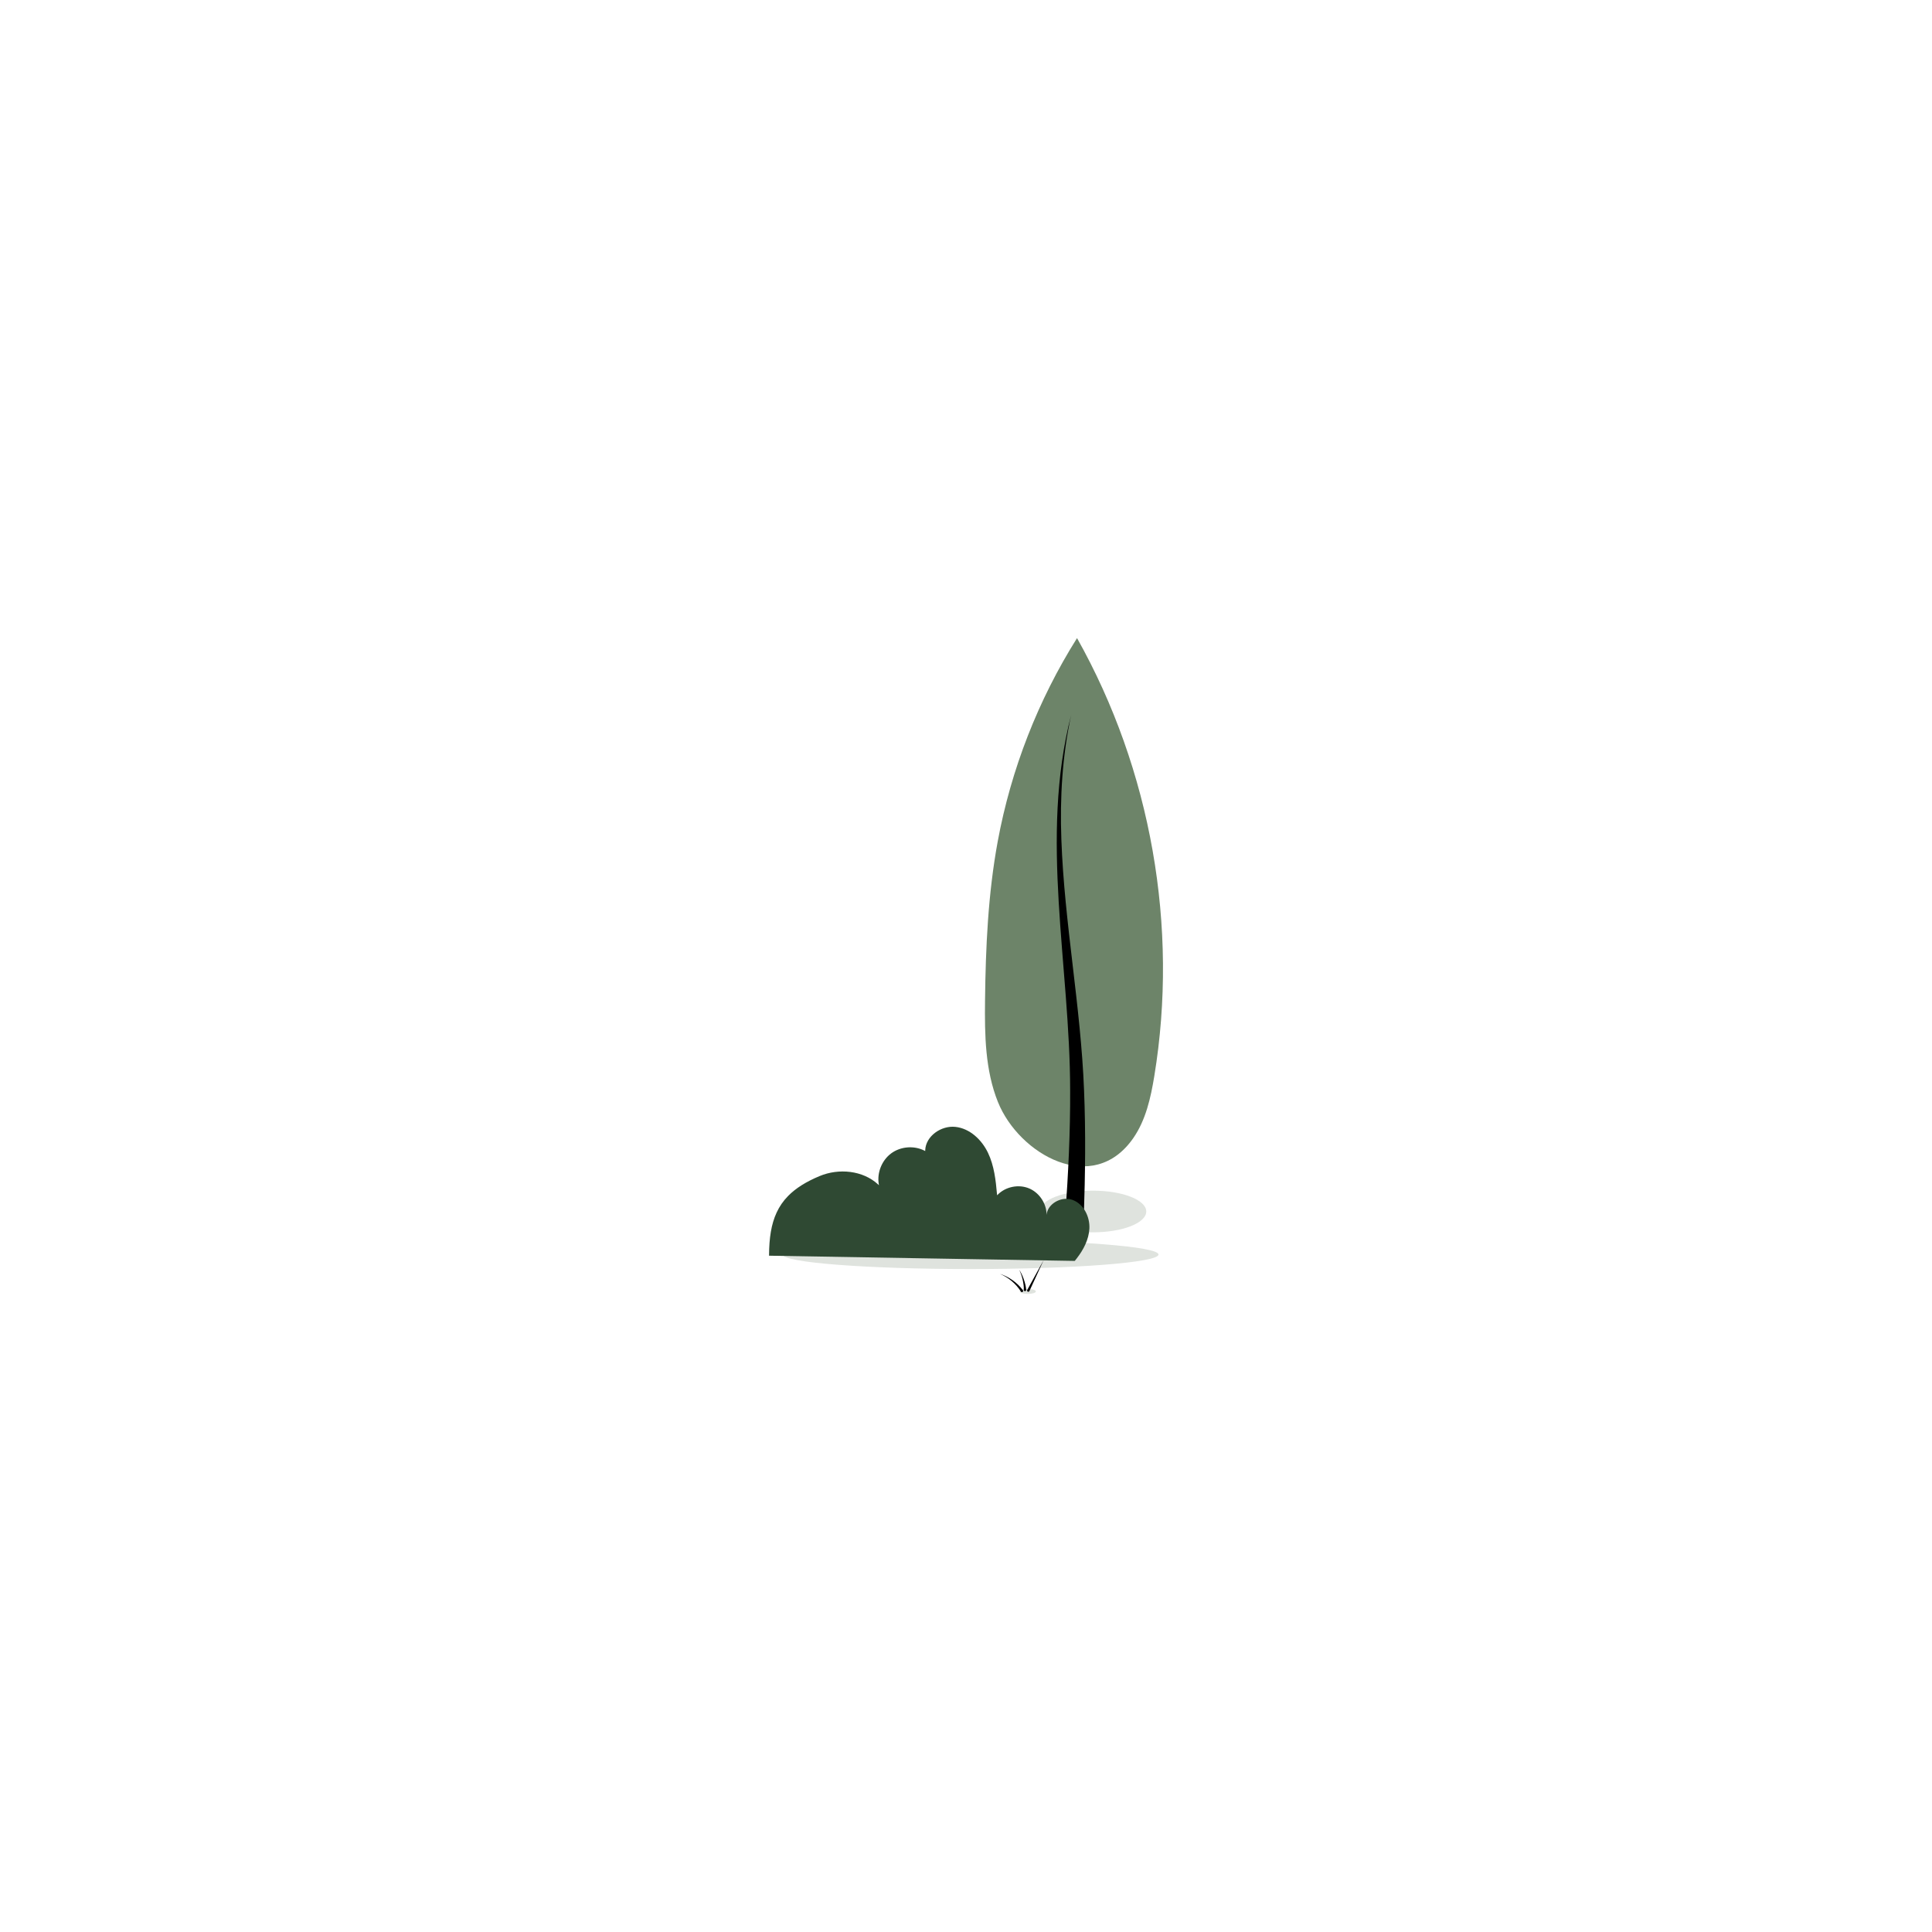
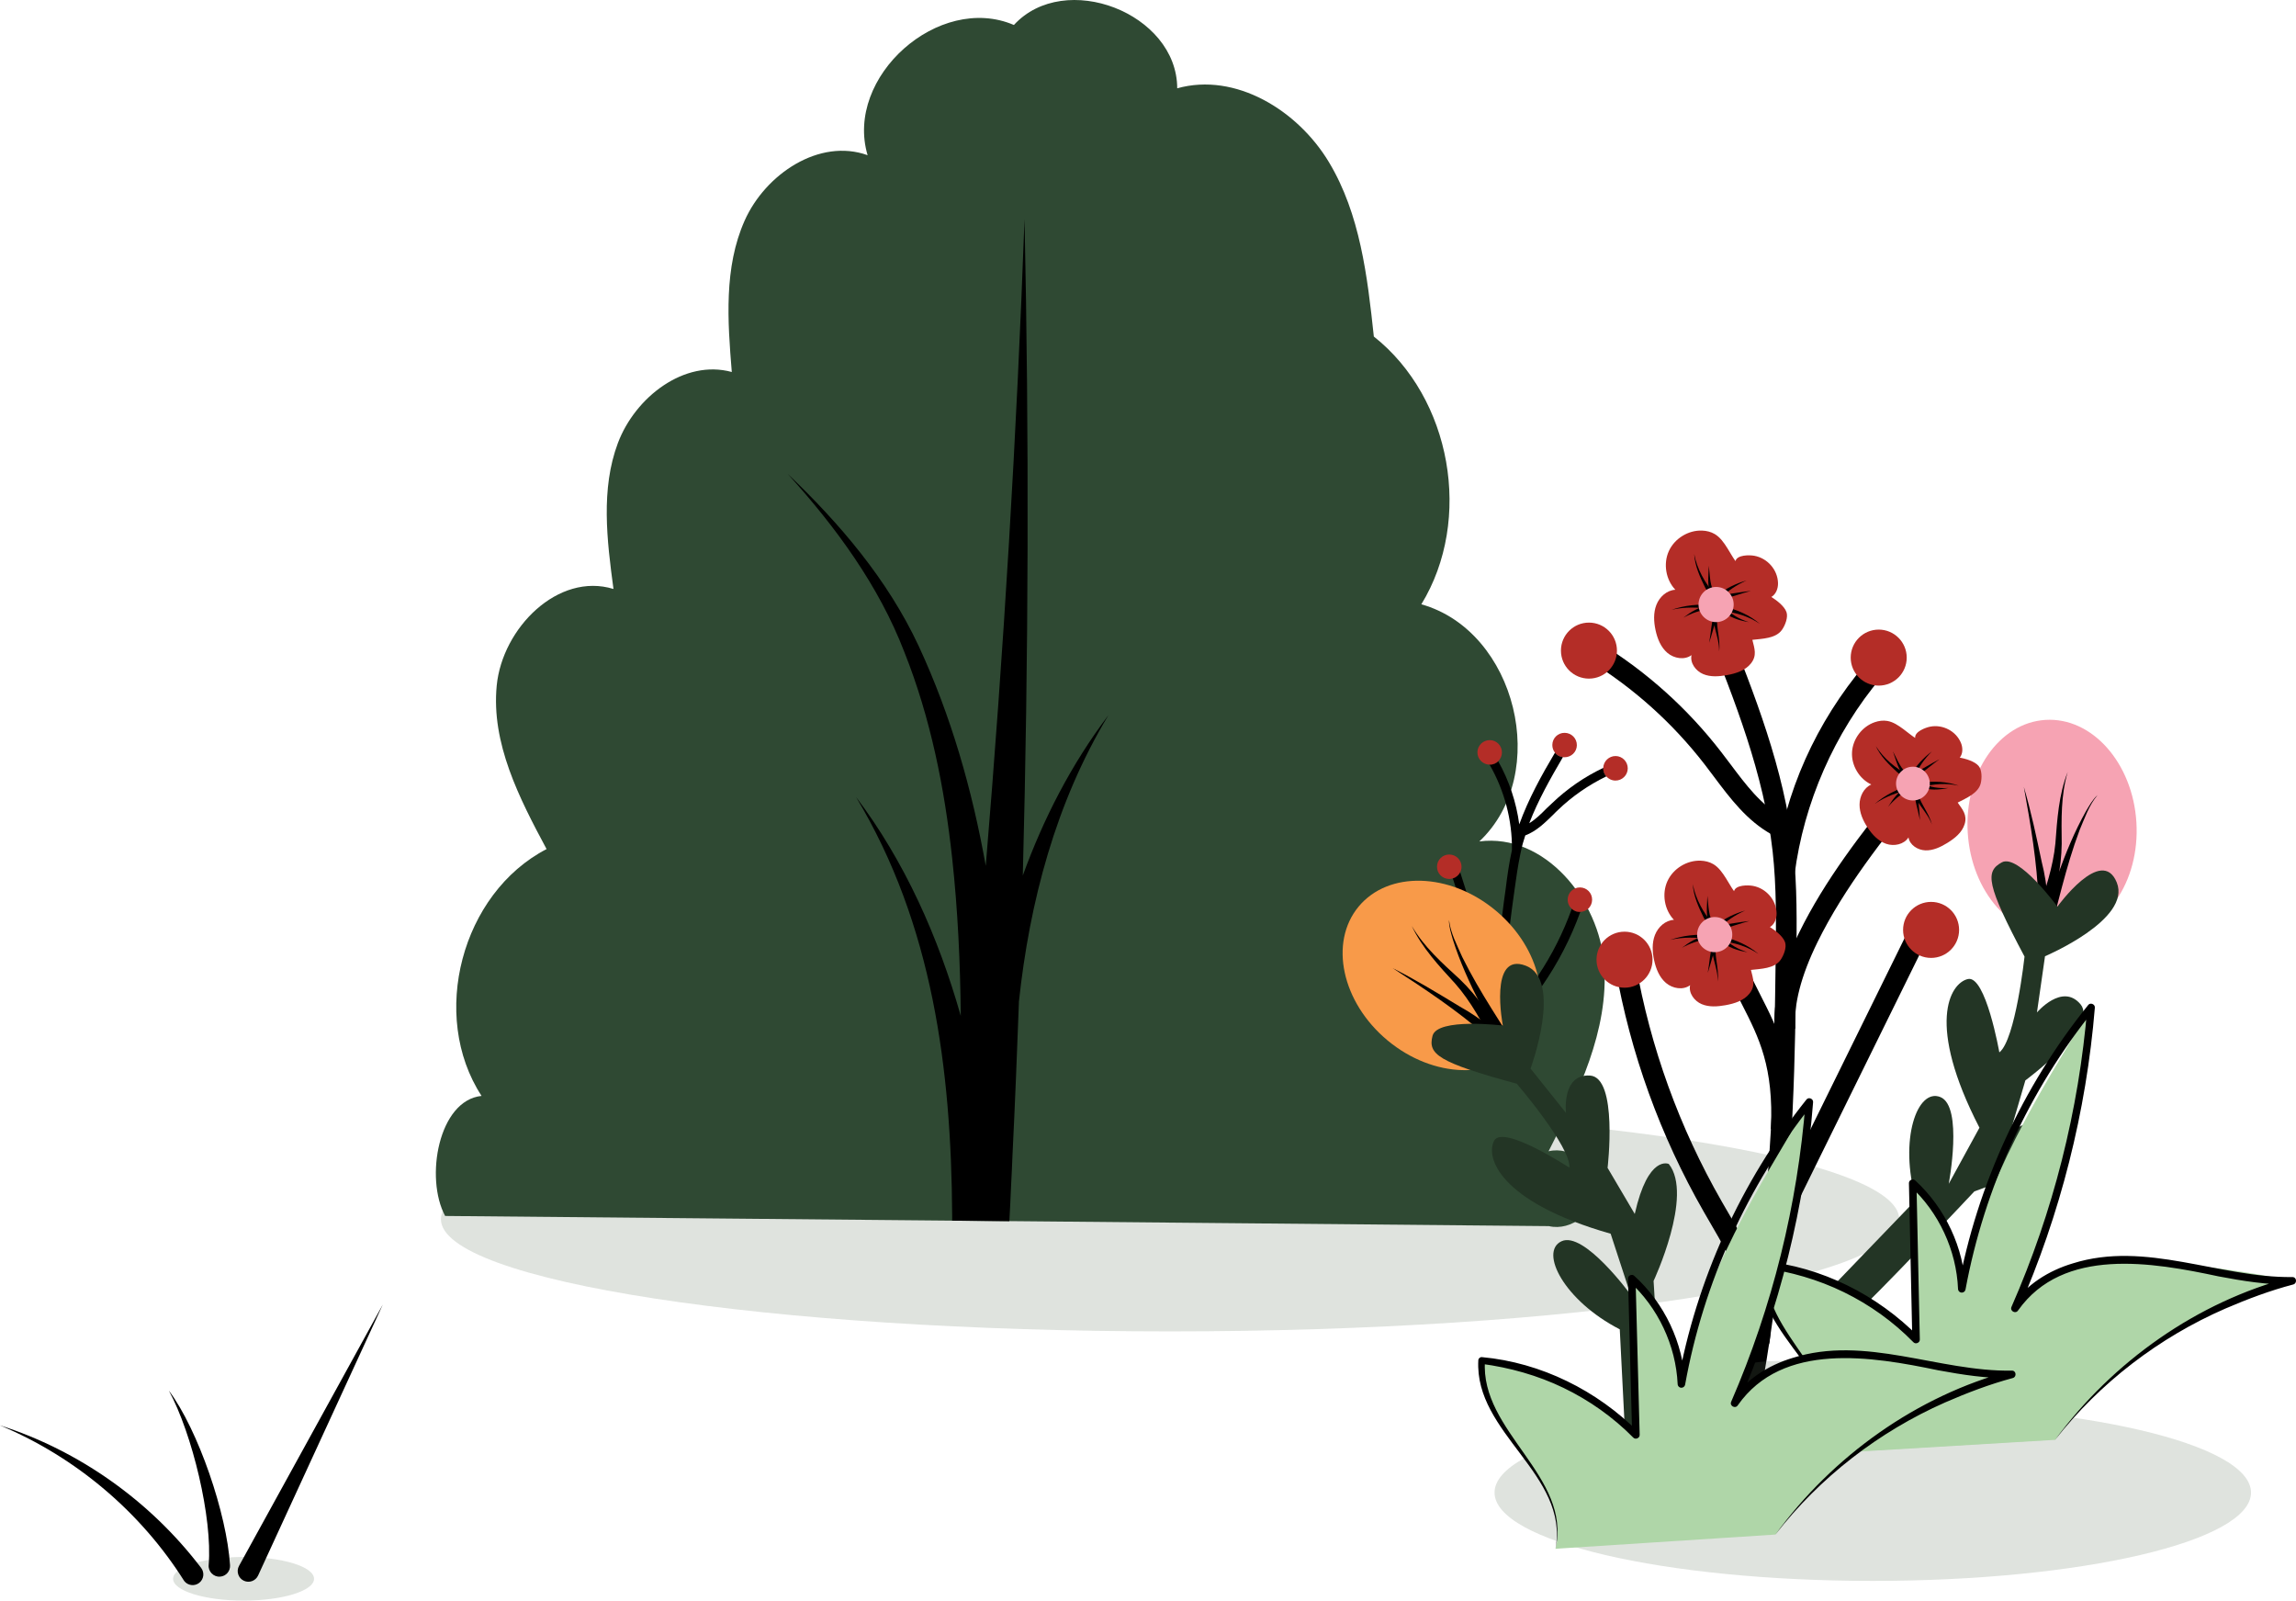
- <svg xmlns="http://www.w3.org/2000/svg" id="Camada_1" data-name="Camada 1" viewBox="0 0 1080 1080">
+ <svg xmlns="http://www.w3.org/2000/svg" id="Camada_1" data-name="Camada 1" viewBox="0 0 1519.27 1058.97">
  <defs>
    <style>
      .cls-1 {
        fill: #5e725a;
        opacity: .2;
      }

      .cls-2 {
+         fill: #f6a3b3;
+       }
+ 
+       .cls-3 {
        fill: #2f4933;
      }

-       .cls-3 {
-         fill: #6d8469;
+       .cls-4 {
+         fill: #b42d27;
+       }
+ 
+       .cls-5 {
+         fill: #f89a49;
+       }
+ 
+       .cls-6 {
+         fill: #afd6a8;
+       }
+ 
+       .cls-7 {
+         fill: #233525;
      }
    </style>
  </defs>
  <g>
-     <ellipse class="cls-1" cx="611" cy="677.23" rx="29.77" ry="11.65" />
-     <path class="cls-3" d="M557.88,616.11c-7.18-17.83-7.47-37.59-7.24-56.81.34-29.79,1.69-59.68,7.1-88.98,7.43-40.22,22.56-79,44.33-113.62,41.38,73.64,56.88,161.5,43.19,244.85-1.99,12.13-4.73,24.52-11.73,34.63-22.63,32.66-63.89,9.12-75.64-20.07Z" />
-     <path d="M598.81,399.53c-4.98,22.91-6.37,46.39-5.5,69.77,1.69,46.93,10.86,93.09,12.68,140.14.98,23.57.66,47.15-.13,70.64l-10.36-.54c1.65-23.31,2.83-46.62,2.72-69.91-.04-69.79-17.22-141.15.6-210.09h0Z" />
+     <ellipse class="cls-1" cx="774.24" cy="806.63" rx="482.48" ry="74.23" />
+     <g>
+       <path class="cls-3" d="M1056.25,786.29c0,15.41-16.44,28.44-31.34,24.92l-357.01-3.31-37.85-.31-335.5-3.1c-13.55-25.13-4.34-76.53,24.1-79.43-34.65-53.16-13.24-134.14,43.02-163.3-18.1-33.72-36.71-70.02-32.99-108.18,3.72-38.06,40.65-75.19,77.26-63.91-4.34-32.27-8.48-66.09,2.9-96.49,11.48-30.51,44.06-55.64,75.39-47.06-2.79-33.82-5.27-69.19,8.48-100.11,13.75-30.92,49.54-54.81,81.39-43.33-15.41-51.81,47.16-107.45,96.8-86.15,33.61-36.61,107.97-7.86,108.07,41.89,38.58-10.76,79.84,14.58,100.42,48.92,20.58,34.23,25.44,75.5,29.68,115.31,51.4,40.65,65.67,121.21,31.44,177.16,62.88,17.69,85.94,112.11,38.37,156.89,43.02-5.59,79.53,38.47,82.63,81.81,3.1,43.33-17.17,84.5-36.82,123.18,14.89-3.62,31.44,9.31,31.54,24.61Z" />
+       <path d="M733.47,473.13c-34.96,57.92-52.23,123.8-59.26,189.68v.62c-1.24,33.61-2.59,67.22-4.24,100.84-.21,6.82-.62,13.55-.93,20.17-.31,7.86-.72,15.62-1.14,23.48l-37.85-.31v-3.83c-.62-96.29-12.82-192.05-63.6-276.45,32.27,42.71,54.5,92.67,69.29,144.79-.31-35.16-1.96-70.02-5.69-104.35-5.07-46.54-14.27-92.77-31.65-136.41-16.86-43.85-45.3-82.63-77.15-117.8,34.23,32.58,65.98,69.71,86.56,113.66,21.62,46.54,35.47,95.35,44.47,145.62,11.89-142.31,20.48-284.93,25.65-427.85,3.1,144.58,2.69,289.48-1.14,434.27,13.65-37.64,32.06-73.53,56.67-106.11Z" />
+     </g>
  </g>
  <g>
-     <ellipse class="cls-1" cx="542.6" cy="701.29" rx="105.01" ry="8.11" />
-     <path class="cls-2" d="M429.89,701.5v.1c0,.12,0,.23,0,.34l2.08.04,119.82,2.04,4.65.08,44.36.76c.39-.47.77-.97,1.15-1.46,3.75-4.86,6.69-10.48,7.02-16.56.35-6.7-3.23-13.92-9.56-16.14-5.5-1.93-12.45,1.45-14.05,6.77-.16.54-.27,1.1-.31,1.68,0-.56-.03-1.12-.09-1.68h0c-.62-5.63-4.37-10.87-9.6-13.11-5.84-2.5-13.13-1.05-17.6,3.44-.09.07-.17.16-.25.24-.04.04-.08.08-.12.13,0-.05-.01-.12-.02-.17,0-.12-.02-.23-.03-.34h0c-.7-7.94-1.6-16.01-5.03-23.2-3.5-7.34-10.17-13.67-18.26-14.53-7.93-.85-16.56,5.16-16.85,13.07,0,.07,0,.13,0,.2,0,.08,0,.16,0,.24-.07-.04-.14-.07-.21-.11-.06-.04-.12-.07-.18-.09-5.84-2.99-13.35-2.4-18.63,1.5-5.21,3.86-7.99,10.74-6.95,17.14.03.18.06.36.1.55.01.04.01.08.02.12-.03-.03-.06-.06-.09-.08-.13-.13-.26-.25-.4-.37h0c-8.52-7.86-21.94-9.15-32.67-4.68-7.67,3.19-13.4,6.83-17.62,11.12-2.75,2.8-4.86,5.88-6.44,9.31-3.02,6.5-4.16,14.25-4.22,23.66Z" />
+     <ellipse class="cls-1" cx="161.17" cy="1044.54" rx="46.63" ry="14.43" />
+     <g>
+       <path d="M0,943.02c51.93,16.6,99.21,49.74,133.1,94.33,2.37,3.1,1.78,7.54-1.33,9.92-3.11,2.37-7.55,1.78-9.92-1.33-28.4-45.07-71.31-81.82-121.85-102.91h0Z" />
+       <path d="M253.3,863.1l-82.52,179.28c-1.63,3.55-5.83,5.1-9.38,3.47-3.72-1.69-5.22-6.26-3.24-9.83l95.14-172.92h0Z" />
+       <path d="M138.08,1035.46c2.58-31.12-10.81-86.77-26.35-115.45,19.51,26.14,38.37,81.61,40.49,115.55.27,3.9-2.68,7.29-6.59,7.56-4.28.33-7.94-3.38-7.55-7.66h0Z" />
+     </g>
  </g>
  <g>
-     <ellipse class="cls-1" cx="574.52" cy="721.91" rx="4.51" ry="1.4" />
+     <ellipse class="cls-1" cx="1239.23" cy="987.5" rx="250.28" ry="58.44" />
    <g>
-       <path d="M558.94,712.09c5.02,1.61,9.59,4.81,12.87,9.12.23.3.17.73-.13.96-.3.23-.73.17-.96-.13-2.75-4.36-6.9-7.91-11.78-9.95h0Z" />
-       <path d="M583.43,704.36l-7.98,17.34c-.16.34-.56.49-.91.34-.36-.16-.5-.61-.31-.95l9.2-16.72h0Z" />
-       <path d="M572.29,721.03c.25-3.01-1.05-8.39-2.55-11.16,1.89,2.53,3.71,7.89,3.91,11.17.03.38-.26.7-.64.73-.41.03-.77-.33-.73-.74h0Z" />
+       <g>
+         <g>
+           <path d="M993.66,678.17c.17-.25.35-.5.52-.76.73-1.28,1.58-2.41,2.58-3.65,2.58-3.65,5.28-7.14,7.96-10.5l2.35-2.99c3.7-4.74,7.13-9.51,10.45-14.44,0,0,.15-.12.17-.25,9.25-13.78,16.71-28.63,22.35-44.29,1.48,1.31,3.3,2.12,5.23,2.11.14.02.43-.08.43-.08-6.31,17.5-14.82,33.87-25.38,49.12-.37.64-.87,1.26-1.21,1.77-2.39,3.26-4.78,6.52-7.31,9.76l-2.35,2.99c-3.84,4.72-7.69,9.57-10.62,14.69-.52.76-1.06,1.65-1.44,2.42-.73,1.28-1.35,2.71-1.83,4.17-.4.91-.81,1.82-1.08,2.75-.08.54-.27.93-.34,1.47-.32,1.34-.65,2.67-.7,4.05l-.04.27c-.02.14-.06.41.06.56-.11,1.78-.07,3.45.09,5.27-.12,3.85.03,7.74.17,11.64l-.08-36.09Z" />
+           <path d="M987.64,712.44c-.07-2.5-.13-4.99-.06-7.47-.14-1.95-.15-3.89-.15-5.83l.02-.14c.02-.14-.1-.29-.04-.7-.06-.56.02-1.1-.03-1.8l.02-.14c.03-2.21.06-4.41.08-6.49.04-.27.06-.41-.06-.56.13-2.89.1-5.65.2-8.4.06-.41.09-.68,0-.97.09-.68.05-1.37.15-2.05,0-.97,0-1.94,0-2.9.15-2.05.28-3.97.27-5.91,0-.97.15-2.05.14-3.02-.2-.58-.26-1.14-.45-1.72l-24.47-77.23-1.94-5.94c2.17-.67,3.9-2.22,4.87-4.16l4.13,13.02,18.96,59.32c.46-6.29.95-12.72,1.68-18.98.84-8.04,1.84-16.19,2.98-24.33.72-6.12,1.55-12.09,2.38-18.05,1.06-8.56,2.25-17.1,4.12-25.55l.02-.14c.25-19.59-5.01-39.4-14.8-56.39,2.21.03,4.26-.79,5.7-2.25,7.21,12.75,11.98,27.1,13.94,41.75,6.08-16.84,14.76-32.5,23.62-47.43,1.3,1.56,3.09,2.64,5.26,2.94-8.16,13.93-16.42,28.53-22.28,43.75,4.23-2.59,7.92-6.22,11.62-9.99l3.34-3.13c10.06-9.66,21.53-17.59,33.96-23.46l.12.15c-.01,2.07.69,3.97,2.01,5.4-11.71,5.69-22.57,13.16-31.99,22.21-1.1.95-2.08,2.06-3.2,3.15-5.44,5.32-11.06,10.9-18.5,13.73l-.02.14c-.5,1.59-1,3.18-1.51,4.9-.52,1.72-.92,3.6-1.3,5.35-.09.68-.31,1.2-.4,1.88-1.66,7.92-2.76,15.79-3.83,23.52-1.06,7.59-2.12,15.19-3.04,22.8-.77,6.53-1.54,13.05-2.32,19.58-.41,3.95-.81,7.77-1.08,11.74-.63,7.51-1.13,15.05-1.49,22.6-.16,3.16-.33,6.31-.47,9.33.12.15.1.29.1.29-.15,1.08-.17,2.19-.16,3.16l-.02.14-.02.14-6.01,34.13Z" />
+           <path d="M1036.37,497.01c-.73,1.31-1.53,2.56-2.26,3.87-2.09-.26-3.94-1.36-5.18-2.93.73-1.31,1.53-2.62,2.26-3.93.85-1.43,2.66-1.89,4.09-1.09,1.43.86,1.95,2.66,1.09,4.09Z" />
+           <path d="M966.22,577.06c-.98,1.96-2.79,3.5-4.96,4.08l-.81-2.47c-.46-1.56.4-3.23,1.96-3.75,1.56-.52,3.23.34,3.75,1.96l.06.18Z" />
+           <path d="M991.32,503.69c-1.45,1.42-3.44,2.24-5.66,2.21-.47-.84-.94-1.69-1.47-2.53-.88-1.39-.44-3.24,1.01-4.12,1.39-.82,3.24-.38,4.12,1,.71,1.15,1.35,2.29,2,3.44Z" />
+           <path d="M1068.37,511.22c-1.81.76-3.61,1.58-5.42,2.45-1.36-1.45-2.12-3.38-2.09-5.42v-.18c1.75-.82,3.43-1.58,5.18-2.34,1.51-.7,3.29.04,3.94,1.54.64,1.5-.04,3.29-1.6,3.93Z" />
+           <path d="M987.46,699.07c-.06-.24-.12-.42-.11-.72,0-.6.01-1.2.08-1.8,0,.84-.02,1.68.03,2.52Z" />
+           <path d="M1047.73,597.76c-.62,1.85-1.3,3.7-1.98,5.55-.12.06-.3.06-.42.05-2.04-.02-3.82-.76-5.25-2.04.74-1.79,1.36-3.64,1.98-5.43.5-1.61,2.18-2.43,3.8-1.93,1.55.56,2.43,2.24,1.87,3.79Z" />
+         </g>
+         <g>
+           <path class="cls-4" d="M967.1,573.54c-.01,1.26-.33,2.45-.88,3.52-.98,1.96-2.79,3.5-4.96,4.08-.72.29-1.56.4-2.4.39-4.49-.05-8.04-3.69-7.99-8.18.05-4.49,3.69-8.04,8.18-7.99,4.49.05,8.1,3.69,8.05,8.18Z" />
+           <path class="cls-4" d="M993.84,497.91c-.03,2.27-1.01,4.3-2.52,5.78-1.45,1.42-3.44,2.24-5.66,2.21-4.49-.05-8.1-3.75-8.05-8.18.05-4.49,3.75-8.1,8.24-8.05,4.49.05,8.04,3.75,7.99,8.24Z" />
+           <path class="cls-4" d="M1043.42,493.02c-.05,4.49-3.75,8.04-8.24,7.99-.36,0-.72,0-1.08-.13-2.09-.26-3.94-1.36-5.18-2.93-1.12-1.39-1.76-3.19-1.74-5.11.05-4.49,3.69-8.04,8.18-7.99,4.49.05,8.1,3.69,8.05,8.18Z" />
+           <path class="cls-4" d="M1077.09,508.44c-.05,4.43-3.75,8.04-8.18,7.99-2.4-.03-4.54-1.07-5.96-2.76-1.36-1.45-2.12-3.38-2.09-5.42v-.18c.17-4.43,3.81-7.92,8.24-7.87,4.43.05,8.04,3.74,7.99,8.24Z" />
+           <path class="cls-4" d="M1053.51,595.31c-.05,4.37-3.44,7.87-7.76,8-.12.06-.3.06-.42.05-2.04-.02-3.82-.76-5.25-2.04-1.72-1.52-2.77-3.75-2.74-6.2.05-4.49,3.69-8.04,8.18-7.99,4.49.05,8.04,3.69,7.99,8.18Z" />
+         </g>
+       </g>
+       <g>
+         <ellipse class="cls-2" cx="1357.86" cy="547.49" rx="55.91" ry="71.33" transform="translate(-30.73 83.43) rotate(-3.48)" />
+         <g>
+           <path d="M1354.33,624.96c7.15-25.45,12.48-51.07,21.73-75.73,3.4-7.96,6.25-16.55,11.9-23.21-3.29,2.96-5.42,6.93-7.68,10.68-15.12,26.84-23.25,57.11-33.94,85.68,0,0,7.99,2.59,7.99,2.59h0Z" />
+           <path d="M1353.64,621.53c2.92-16.75,1.52-34.99-2.66-51.43-3.49-16.58-7.03-33.22-11.8-49.48,4.47,24.67,8.8,50.11,9.66,75.08-.1,8.12-1.77,16.18-3.49,24.47l8.29,1.36h0Z" />
+           <path d="M1356.28,606.16c3.83-15.5,7.8-31.52,7.96-47.89-.17-16.12-.63-31.93,3.96-47.52-5.91,14.95-6.96,31.49-8.15,47.27-1.53,15.69-6.66,30.65-11.83,45.76l8.06,2.37h0Z" />
+         </g>
+         <path class="cls-7" d="M1227.76,868.93c7.8-5.16,78.72-80.73,78.72-80.73,0,0,59.47-19.39,63.31-45.61,0,0-4.56-14.43-39.53,6.2l9.93-33.99s48.57-35.86,36.52-50.33c-12.06-14.46-28.85,5.37-28.85,5.37l5.33-37.18s57.47-24.3,47.47-48.84c-10-24.55-39.27,16-39.27,16,0,0-25.82-35.27-36.8-29.26-10.98,6.01-10.43,14.38,15.05,62.34,0,0-5.97,55.05-16.67,63.37,0,0-9.04-51.36-20.87-48.52-11.83,2.84-27.79,29.6,7.71,98.35l-20.32,37.12s9.7-51.29-5.56-57.4c-15.26-6.11-27.5,28.16-16.11,67.99l-56.15,58.33,16.09,16.78Z" />
+       </g>
+       <g>
+         <ellipse class="cls-5" cx="953.86" cy="645.26" rx="55.91" ry="71.33" transform="translate(-151.98 966.7) rotate(-50.28)" />
+         <g>
+           <path d="M1007.93,700.87c-13.65-22.63-28.69-44.05-40.34-67.68-3.47-7.92-7.79-15.88-8.78-24.56-.09,4.42,1.34,8.7,2.53,12.91,9.21,29.39,25.72,56.04,39.23,83.39,0,0,7.36-4.06,7.36-4.06h0Z" />
+           <path d="M1004.95,699.02c-10.21-13.59-24.47-25.06-39.32-33.27-14.47-8.8-29.03-17.61-44.15-25.26,21.04,13.62,42.55,27.88,61.35,44.35,5.85,5.63,10.58,12.36,15.45,19.29l6.67-5.11h0Z" />
+           <path d="M995.55,686.58c-8.68-13.4-17.64-27.26-29.47-38.58-11.87-10.91-23.71-21.39-31.93-35.41,6.85,14.54,18.19,26.63,28.88,38.3,10.39,11.85,17.79,25.83,25.27,39.95l7.25-4.25h0Z" />
+         </g>
+         <path class="cls-7" d="M1099.15,960.13c1.58-9.22-4.97-112.65-4.97-112.65,0,0,26.57-56.63,10.08-77.38,0,0-13.64-6.55-22.54,33.06l-17.98-30.5s7.1-59.96-11.69-61.07c-18.8-1.11-15.83,24.71-15.83,24.71l-23.46-29.33s21.62-58.53-3.12-68.04c-24.74-9.51-15.21,39.58-15.21,39.58,0,0-43.39-5.32-46.52,6.8-3.13,12.12,3.34,17.45,55.75,31.69,0,0,36.05,42.03,34.79,55.53,0,0-43.63-28.56-49.66-17.99-6.03,10.57,2.56,40.52,76.98,61.7l13.15,40.22s-30.75-42.18-45.65-35.24c-14.9,6.94,1.71,39.32,38.54,58.28l4.09,80.86,23.25-.24Z" />
+       </g>
+       <g>
+         <g>
+           <path d="M1141.97,1003.71c3.48.48,6.8-1.75,7.61-5.23,20.18-87.07,32.52-176.4,36.67-265.49,1.52-32.55,1.95-65.61,2.38-97.59.32-24.58.64-49.34-2.08-73.72-5.9-52.89-25.7-102.6-44.83-150.66-1.39-3.53-5.37-5.22-8.89-3.83-3.51,1.4-5.23,5.39-3.83,8.89,18.8,47.24,38.25,96.07,43.95,147.14,2.63,23.53,2.31,47.85,2,71.38-.43,32.5-.86,65.44-2.37,97.76-4.11,88.28-16.33,176.77-36.33,263.03-.85,3.69,1.44,7.37,5.12,8.22.2.04.41.08.61.11Z" />
+           <path d="M1143.22,921.45c.43.06.87.08,1.33.05,3.77-.2,6.67-3.43,6.46-7.2-2.01-36.63,15.42-72.05,30.81-103.31l90.81-184.43c1.68-3.4.28-7.51-3.11-9.17-3.38-1.7-7.49-.28-9.16,3.11l-90.81,184.44c-15.33,31.15-34.41,69.9-32.2,110.1.18,3.33,2.7,5.97,5.88,6.41Z" />
+           <path d="M1179.74,584.48h.07c3.75.49,7.18-2.16,7.66-5.91,6.08-47.44,26.41-93.72,57.24-130.31,2.44-2.9,2.07-7.22-.83-9.65-2.89-2.46-7.21-2.06-9.64.81-32.51,38.58-53.27,84.25-59.69,134.29-.48,3.71,1.47,10.24,5.18,10.76Z" />
+           <path d="M1174.73,552.86c2.73.38,5.53-.92,6.94-3.47,1.83-3.31.63-7.47-2.68-9.3-13.81-7.64-23.59-20.68-33.95-34.5-2.09-2.78-4.16-5.56-6.28-8.27-22.15-28.62-49-52.76-79.83-71.77-3.23-1.98-7.44-.98-9.42,2.24-1.99,3.22-.99,7.43,2.23,9.42,29.42,18.14,55.05,41.18,76.2,68.49,2.06,2.68,4.1,5.39,6.14,8.12,10.77,14.37,21.9,29.22,38.28,38.26.76.42,1.56.68,2.37.79Z" />
+           <path d="M1163.23,893.65h.01c3.75.51,7.2-2.1,7.71-5.85,4.27-31.06-12.51-59.91-27.32-85.36l-4.36-7.53c-28.04-48.92-47.2-101.86-56.95-157.36-.66-3.72-4.19-6.2-7.92-5.56-3.72.66-6.21,4.2-5.55,7.92,10.02,57.08,29.72,111.52,58.55,161.82l4.4,7.59c14.36,24.69,29.22,50.21,25.59,76.61-.51,3.73,2.09,7.19,5.84,7.71Z" />
+         </g>
+         <g>
+           <circle class="cls-4" cx="1277.81" cy="615.23" r="18.53" />
+           <circle class="cls-4" cx="1243.15" cy="435.08" r="18.53" />
+           <circle class="cls-4" cx="1132.81" cy="407.18" r="18.53" />
+           <circle class="cls-4" cx="1051.41" cy="430.45" r="18.53" />
+           <circle class="cls-4" cx="1074.95" cy="634.94" r="18.53" />
+         </g>
+         <path d="M1174.29,681.5l13.65-1.04c-1.19-15.61,3.77-34.85,14.75-57.23,17.85-36.32,44.66-69.71,66.2-96.54l-10.67-8.56c-26.97,33.59-50.7,64.21-67.82,99.07-12.07,24.6-17.49,46.22-16.11,64.3Z" />
+         <path d="M1171.83,747.05l13.68.64c2.08-44.81-8.96-66.48-20.65-89.42-2.96-5.8-5.99-11.76-8.9-18.29-5.74-12.88-12.75-25.9-25.13-33.82l-7.39,11.52c9.34,5.99,15.13,16.93,20,27.87,3.02,6.77,6.15,12.93,9.21,18.93,11.32,22.21,21.09,41.39,19.17,82.57Z" />
+       </g>
+       <g>
+         <path class="cls-4" d="M1296.79,501.26c2.13-2.68,2.08-6.6.77-9.77-3.24-7.8-12.01-12.33-20.3-10.74-3.18.61-10.5,3.36-9.98,7.48-2.61-1.7-5.22-3.93-7.82-5.84-3.25-2.38-6.69-4.75-10.66-5.42-2.76-.47-5.62-.07-8.28.84-8.33,2.85-14.54,11.05-15.03,19.84-.49,8.79,4.78,17.63,12.74,21.38-4.95,2.22-7.75,7.87-7.76,13.3-.02,5.43,2.31,10.61,5.29,15.15,3.04,4.64,7.03,8.95,12.27,10.78,5.23,1.83,11.86.48,14.82-4.21.82,5.04,6.13,8.4,11.23,8.56,5.1.16,9.94-2.16,14.3-4.82,4.98-3.03,9.92-6.95,11.62-12.52,1.84-6.06-1.29-9.55-4.59-14.27,5.47-2.89,13.65-6.13,15.25-12.76.83-3.42.86-8.87-1.45-11.54-2.65-3.06-8.62-4.74-12.42-5.45Z" />
+         <g>
+           <path d="M1262.76,512.7c-8.39-4.23-16.51-11.06-21.53-19.12,3.08,6.83,8.67,12.24,14.11,17.27,1.93,1.64,3.83,3.25,6.34,4.51l1.08-2.66h0Z" />
+           <path d="M1263.81,519.61c-8.42,2.32-16.63,6.59-23.22,12.2,6.81-4.67,15.4-7.96,23.48-9.35,0,0-.26-2.86-.26-2.86h0Z" />
+           <path d="M1265.68,521.24c.93,9.56,9.67,15.52,12.65,24.3-1.81-8.23-9.36-15.51-9.81-23.9,0,0-2.84-.4-2.84-.4h0Z" />
+           <path d="M1267.16,513.91c2.16-6.33,6.43-11.97,11.15-16.74-2.75,2.07-5.34,4.39-7.7,6.97-2.35,2.58-4.5,5.42-6.11,8.68l2.65,1.09h0Z" />
+           <path d="M1271.69,520.67c7.86-2.1,16.26-2.7,24.42-.87-7.89-2.76-16.6-3.19-25-1.94l.57,2.81h0Z" />
+           <path d="M1266.84,523.06c-.12,6.08,2.52,13.68,3.62,19.61-.22-5.4-1.59-13.82-.81-19.04,0,0-2.81-.57-2.81-.57h0Z" />
+           <path d="M1263.56,512.84c-5.66-3.12-7.99-10.23-11.01-15.73,1.16,3.15,2.03,6.38,3.34,9.55,1.29,3.13,3.09,6.34,6.12,8.59l1.56-2.41h0Z" />
+           <path d="M1261.53,520.52c-5.33,3.26-9,8.11-12.15,13.27,1.88-2.28,3.97-4.36,6.2-6.22,2.23-1.84,4.65-3.5,7.17-4.46l-1.23-2.59h0Z" />
+           <path d="M1268.18,514.02c5.22-3.79,9.98-7.94,15.12-11.68-5.64,2.92-11.06,6.36-16.62,9.24l1.5,2.45h0Z" />
+           <path d="M1270.7,520.51c5.99,2.63,12.45,2.09,18.57.81-3.05.21-6.1.09-9.05-.39-2.93-.49-5.82-1.37-8.11-2.92l-1.41,2.5h0Z" />
+         </g>
+         <circle class="cls-2" cx="1265.79" cy="518.43" r="11.17" />
+       </g>
+       <g>
+         <path class="cls-4" d="M1171.16,613.35c3.08-1.8,4.51-5.62,4.42-9.19-.21-8.79-7.01-16.49-15.66-18.06-3.32-.6-11.45-.69-12.5,3.51-1.9-2.63-3.59-5.78-5.39-8.61-2.25-3.53-4.71-7.13-8.31-9.27-2.51-1.49-5.43-2.18-8.35-2.3-9.16-.37-18.27,5.25-22.05,13.6-3.78,8.35-2,18.91,4.32,25.55-5.64.29-10.48,4.72-12.54,9.98-2.06,5.26-1.75,11.17-.57,16.69,1.21,5.64,3.46,11.34,7.85,15.08,4.39,3.74,11.33,4.93,15.96,1.49-1.1,5.2,2.79,10.46,7.68,12.53,4.89,2.07,10.46,1.64,15.69.71,5.97-1.07,12.25-3.01,15.99-7.78,4.07-5.19,2.34-9.76.91-15.57,6.4-.75,15.55-.82,19.61-6.65,2.09-3,4.18-8.28,2.94-11.75-1.42-3.96-6.58-7.84-10-9.96Z" />
+         <g>
+           <path d="M1133.83,611.65c-6.55-7.27-11.86-16.95-13.7-26.66.42,7.79,3.8,15.15,7.2,22.07,1.25,2.32,2.5,4.59,4.45,6.76l2.05-2.17h0Z" />
+           <path d="M1132.25,618.75c-9.04-.92-18.62.14-27.13,3.1,8.37-1.97,17.94-1.93,26.3-.23,0,0,.82-2.87.82-2.87h0Z" />
+           <path d="M1133.45,621.03c-2.69,9.63,3.54,18.71,3.13,28.34,1.34-8.67-3.25-18.57-.53-26.89,0,0-2.61-1.46-2.61-1.46h0Z" />
+           <path d="M1137.64,614.48c4.47-5.33,10.75-9.19,17.13-12.05-3.45.97-6.84,2.25-10.1,3.87-3.25,1.62-6.4,3.57-9.19,6.12l2.16,2.06h0Z" />
+           <path d="M1139.5,622.74c8.42.92,16.8,3.5,24.03,8.35-6.61-5.65-14.91-9.34-23.53-11.29l-.5,2.94h0Z" />
+           <path d="M1133.89,623.24c-2.41,5.85-2.7,14.22-3.86,20.4,1.82-5.33,3.66-14.01,6.37-18.78,0,0-2.51-1.61-2.51-1.61h0Z" />
+           <path d="M1134.55,612.09c-4.32-5.16-3.9-12.94-4.77-19.41-.06,3.5-.43,6.96-.35,10.52.08,3.52.61,7.32,2.71,10.64l2.42-1.75h0Z" />
+           <path d="M1129.69,618.77c-6.4,1.16-11.78,4.48-16.78,8.31,2.68-1.5,5.49-2.74,8.36-3.71,2.86-.94,5.84-1.65,8.64-1.63l-.22-2.98h0Z" />
+           <path d="M1138.59,614.98c6.49-1.71,12.67-3.96,19.07-5.65-6.58.71-13.13,2.02-19.61,2.71l.54,2.94h0Z" />
+           <path d="M1138.59,622.22c4.83,4.8,11.3,6.71,17.71,7.78-3.03-.95-5.95-2.21-8.64-3.79-2.66-1.58-5.14-3.52-6.77-5.88l-2.31,1.9h0Z" />
+         </g>
+         <circle class="cls-2" cx="1134.62" cy="618.35" r="11.63" />
+       </g>
+       <g>
+         <path class="cls-4" d="M1172.1,394.96c3.08-1.8,4.51-5.62,4.42-9.19-.21-8.79-7.01-16.49-15.66-18.06-3.32-.6-11.45-.69-12.5,3.51-1.9-2.63-3.59-5.78-5.39-8.61-2.25-3.53-4.71-7.13-8.31-9.27-2.51-1.49-5.43-2.18-8.35-2.3-9.16-.37-18.27,5.25-22.05,13.6-3.78,8.35-2,18.91,4.32,25.55-5.64.29-10.48,4.72-12.54,9.98-2.06,5.26-1.75,11.17-.57,16.69,1.21,5.64,3.46,11.34,7.85,15.08,4.39,3.74,11.33,4.93,15.96,1.49-1.1,5.2,2.79,10.46,7.68,12.53,4.89,2.07,10.46,1.64,15.69.71,5.97-1.07,12.25-3.01,15.99-7.78,4.07-5.19,2.34-9.76.91-15.57,6.4-.75,15.55-.82,19.61-6.65,2.09-3,4.18-8.28,2.94-11.75-1.42-3.96-6.58-7.84-10-9.96Z" />
+         <g>
+           <path d="M1134.77,393.26c-6.55-7.27-11.86-16.95-13.7-26.66.42,7.79,3.8,15.15,7.2,22.07,1.25,2.32,2.5,4.59,4.45,6.76l2.05-2.17h0Z" />
+           <path d="M1133.19,400.36c-9.04-.92-18.62.14-27.13,3.1,8.37-1.97,17.94-1.93,26.3-.23,0,0,.82-2.87.82-2.87h0Z" />
+           <path d="M1134.39,402.64c-2.69,9.63,3.54,18.71,3.13,28.34,1.34-8.67-3.25-18.57-.53-26.89,0,0-2.61-1.46-2.61-1.46h0Z" />
+           <path d="M1138.58,396.09c4.47-5.33,10.75-9.19,17.13-12.05-3.45.97-6.84,2.25-10.1,3.87-3.25,1.62-6.4,3.57-9.19,6.12l2.16,2.06h0Z" />
+           <path d="M1140.44,404.35c8.42.92,16.8,3.5,24.03,8.35-6.61-5.65-14.91-9.34-23.53-11.29l-.5,2.94h0Z" />
+           <path d="M1134.83,404.85c-2.41,5.85-2.7,14.22-3.86,20.4,1.82-5.33,3.66-14.01,6.37-18.78,0,0-2.51-1.61-2.51-1.61h0Z" />
+           <path d="M1135.49,393.7c-4.32-5.16-3.9-12.94-4.77-19.41-.06,3.5-.43,6.96-.35,10.52.08,3.52.61,7.32,2.71,10.64l2.42-1.75h0Z" />
+           <path d="M1130.63,400.38c-6.4,1.16-11.78,4.48-16.78,8.31,2.68-1.5,5.49-2.74,8.36-3.71,2.86-.94,5.84-1.65,8.64-1.63l-.22-2.98h0Z" />
+           <path d="M1139.53,396.59c6.49-1.71,12.67-3.96,19.07-5.65-6.58.71-13.13,2.02-19.61,2.71l.54,2.94h0Z" />
+           <path d="M1139.53,403.83c4.83,4.8,11.3,6.71,17.71,7.78-3.03-.95-5.95-2.21-8.64-3.79-2.66-1.58-5.14-3.52-6.77-5.88l-2.31,1.9h0Z" />
+         </g>
+         <circle class="cls-2" cx="1135.55" cy="399.96" r="11.63" />
+       </g>
+     </g>
+     <g>
+       <path class="cls-1" d="M1142.27,911.59c-3.45,12.51,25.43,31.97,68.96,48.28v.08s-.01,0,.07.01c1,.38,2.08.78,3.18,1.09l141.85-8.47c-18.97-13.04-51.92-27.22-90.54-37.97-27.06-7.43-52.58-11.97-73.32-13.56-.57,0-1.05-.06-1.52-.13-.41.02-.81-.03-1.13-.08-26.82-1.63-45.09,1.83-47.55,10.75Z" />
+       <g>
+         <path class="cls-6" d="M1166.03,836.51c-.02.73-.11,1.37-.05,2.1q-.09.07-.02.16c-.79,22.55,14.55,42.4,28.36,62.19,9.89,14.13,19.12,28.25,21.08,43.31.21,1.41.25,2.88.36,4.43.14,3.67-.23,7.44-1.09,11.3-.15.47-.2.87-.35,1.33l3.53-.24,141.85-8.47.16.02c36.94-48.78,89.88-85.41,148.53-102.89,2.72-.84,5.42-1.6,8.2-2.27.09-.07.18-.14.26-.13l-.32-.04c-1.66-.31-3.31-.71-4.99-.94-3.95-.79-7.75-1.49-11.47-2.17-12.68-2.26-24.05-4-35.07-5.38-14.75-1.98-28.85-3.38-44.56-4.84-29.19-2.69-62.08,3.12-81.26,24.15-2.18,2.21-4.07,4.71-5.81,7.31,1.21-2.84,2.43-5.75,3.65-8.67,24.88-58.99,40.55-121.86,46.2-185.64.18-1.27.28-2.56.37-3.85l.11-.8c-.11.23-.3.44-.42.67-.85,1.42-1.69,2.77-2.53,4.19-3.18,5.32-6.35,10.57-9.6,15.8-17.54,29.07-34.59,58.12-48.06,88.32-9.98,22.08-18.11,44.82-23.23,68.72-.62,2.68-1.17,5.44-1.71,8.21l-.04.32c.01-.08.03-.24-.04-.33-.1-2.77-.35-5.65-.78-8.39-2.85-22.08-13.23-43.11-29.09-58.72-.57-.57-1.22-1.14-1.79-1.71-.28-.28-.5-.48-.79-.76.02.41-.02.73,0,1.14-.03.81.03,1.55,0,2.35-.02,32.16.63,64.17,2.08,96.29.04.9.07,1.8.11,2.7.04.33,0,.65.03.98-.21-.27-.5-.48-.72-.67-.56-.65-1.21-1.23-1.79-1.71-26.14-25.74-60.74-42.59-97.05-47.17l-.09.07-2.15-.3Z" />
+         <path d="M1359.84,952.63c29.68-37.82,68.79-67.75,112.73-86.89,14.61-6.28,29.52-11.9,44.91-15.93,2.64-.7,2.34-4.97-.68-4.9-48.43.6-96.84-24.24-145.19-9.05-15.84,4.71-31.12,14.05-40.4,28.41l4.36,2.36c27.77-63.23,44.94-131.09,50.6-199.91.25-2.33-2.99-3.69-4.42-1.77-43.58,54.05-73.44,119.03-86.07,187.3l4.94.35c-1.13-27.03-13.36-53.31-33.3-71.58-1.49-1.53-4.3-.29-4.17,1.83,0,0,2.23,103.52,2.23,103.52l4.27-1.86c-27.35-27.79-64.43-46.46-103.36-50.21-1.24-.15-2.38.78-2.46,2.03-2.93,48.51,59.88,75.87,50.47,124.97,11.28-47.9-49.79-77.74-46.05-124.61,0,0-2.46,2.03-2.46,2.03,18.8,2.57,37.27,7.85,54.32,16.19,17.05,8.33,32.71,19.53,45.97,33.09,1.52,1.64,4.44.34,4.27-1.86l-2.23-103.27-4.17,1.83c18.95,17.33,30.63,42.45,31.69,68.11.06,1.37,1.22,2.44,2.59,2.39,1.18-.05,2.14-.92,2.35-2.04,12.48-67.45,41.99-131.69,85.05-185.08l-4.42-1.77c-5.61,68.27-22.65,135.6-50.2,198.32-1.25,2.75,2.75,4.9,4.36,2.36,29.88-42.18,88.85-31.88,132.7-22.52,15.96,3.02,32.25,5.68,48.8,5.41l-.68-4.9c-62.43,16.27-118.26,55.94-156.36,107.64h0Z" />
+       </g>
+     </g>
+     <g>
+       <path class="cls-6" d="M980.4,900.11c-.02.73-.1,1.37-.04,2.11q-.09.07-.02.16c-.68,22.55,14.76,42.33,28.66,62.05,9.95,14.08,19.26,28.16,21.29,43.21.22,1.41.26,2.88.38,4.43.15,3.67-.19,7.44-1.03,11.31-.14.47-.2.87-.34,1.33l3.52-.26,141.81-9.16.16.02c36.7-48.95,89.47-85.84,148.03-103.61,2.71-.85,5.41-1.63,8.18-2.31.09-.07.18-.14.26-.13l-.32-.04c-1.66-.31-3.32-.69-4.99-.92-3.95-.78-7.76-1.45-11.48-2.11-12.69-2.19-24.07-3.89-35.09-5.21-14.76-1.91-28.87-3.24-44.59-4.62-29.2-2.55-62.06,3.41-81.14,24.55-2.17,2.23-4.05,4.73-5.78,7.34,1.19-2.84,2.4-5.76,3.6-8.69,24.59-59.11,39.97-122.05,45.31-185.86.17-1.28.26-2.56.36-3.85l.11-.8c-.11.23-.3.45-.41.67-.84,1.43-1.67,2.78-2.51,4.21-3.15,5.34-6.3,10.6-9.52,15.84-17.4,29.15-34.31,58.29-47.63,88.55-9.88,22.13-17.89,44.91-22.9,68.83-.6,2.68-1.14,5.45-1.67,8.22l-.04.32c.01-.08.03-.24-.04-.33-.11-2.77-.38-5.65-.82-8.39-2.95-22.07-13.44-43.04-29.37-58.58-.57-.56-1.23-1.14-1.8-1.7-.29-.28-.5-.47-.79-.76.03.41-.02.73,0,1.14-.03.81.03,1.55,0,2.35.13,32.16.94,64.17,2.54,96.28.04.9.08,1.8.12,2.7.04.33,0,.65.03.98-.21-.27-.5-.47-.72-.66-.56-.64-1.22-1.22-1.8-1.7-26.26-25.61-60.94-42.29-97.28-46.7l-.09.07-2.15-.29Z" />
+       <path d="M1174.77,1015.3c29.5-37.96,68.46-68.08,112.31-87.44,14.58-6.35,29.47-12.04,44.83-16.15,2.63-.71,2.31-4.99-.7-4.89-48.43.83-96.96-23.77-145.23-8.35-15.82,4.79-31.05,14.2-40.26,28.6l4.37,2.34c27.46-63.36,44.31-131.3,49.64-200.15.24-2.33-3.01-3.68-4.43-1.75-43.32,54.26-72.86,119.38-85.16,187.71l4.94.33c-1.26-27.02-13.61-53.24-33.65-71.42-1.49-1.52-4.3-.27-4.16,1.85l2.73,103.5,4.26-1.88c-27.48-27.66-64.66-46.15-103.6-49.71-1.24-.15-2.38.79-2.45,2.04-2.69,48.52,60.24,75.59,51.07,124.72,11.05-47.96-50.16-77.5-46.65-124.39,0,0-2.45,2.04-2.45,2.04,18.81,2.48,37.31,7.67,54.4,15.93,17.09,8.25,32.81,19.37,46.13,32.86,1.53,1.64,4.44.32,4.26-1.88,0,0-2.72-103.25-2.72-103.25l-4.16,1.85c19.03,17.24,30.84,42.31,32.02,67.96.06,1.37,1.23,2.44,2.6,2.37,1.18-.05,2.13-.93,2.34-2.05,12.15-67.51,41.36-131.89,84.15-185.49l-4.43-1.75c-5.28,68.3-22,135.7-49.24,198.56-1.24,2.75,2.77,4.88,4.38,2.34,29.68-42.32,88.69-32.31,132.59-23.16,15.98,2.95,32.28,5.52,48.83,5.18l-.7-4.89c-62.35,16.57-117.99,56.51-155.84,108.39h0Z" />
    </g>
  </g>
</svg>
